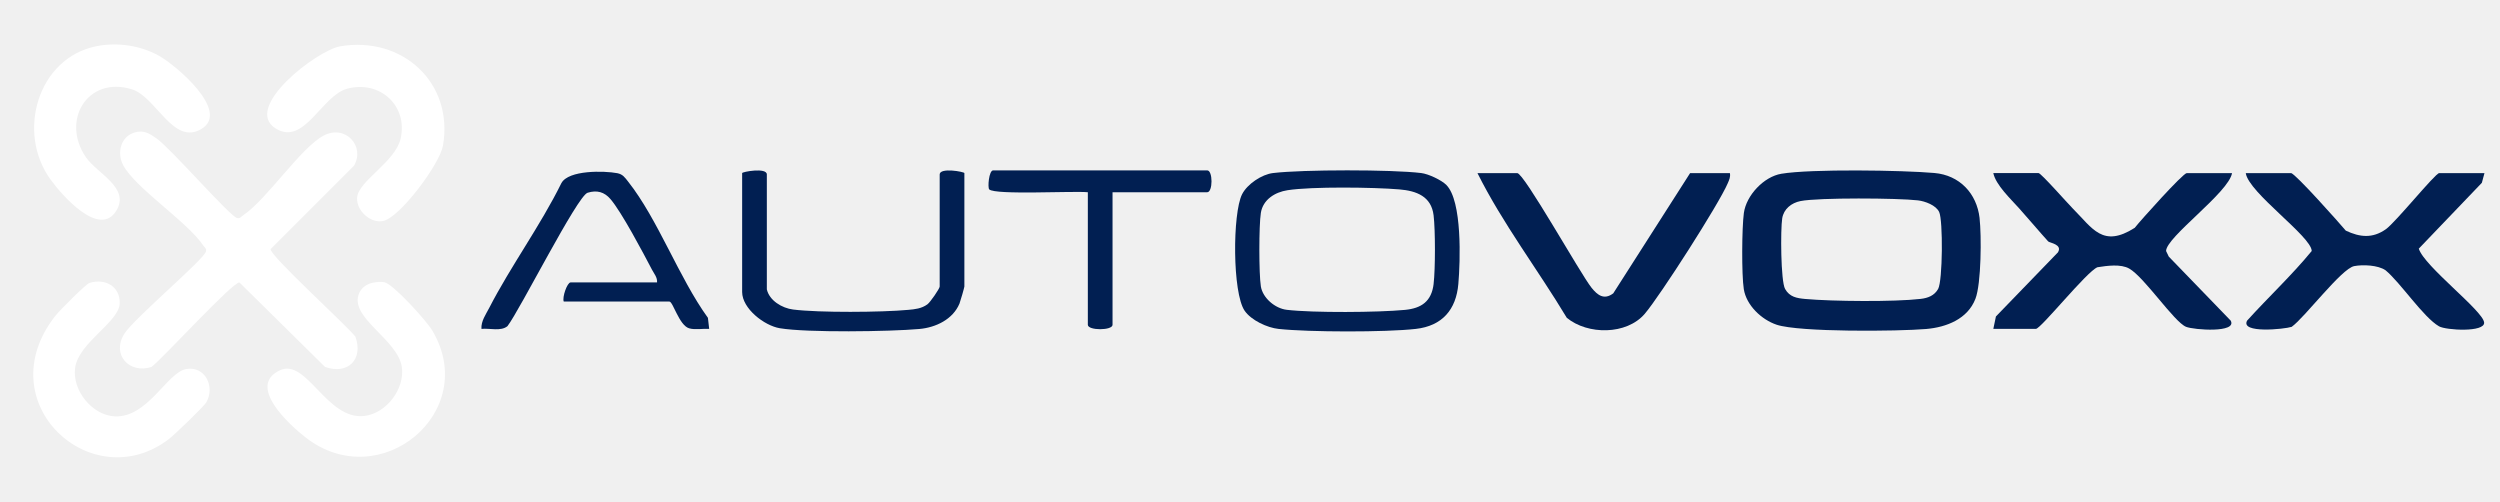
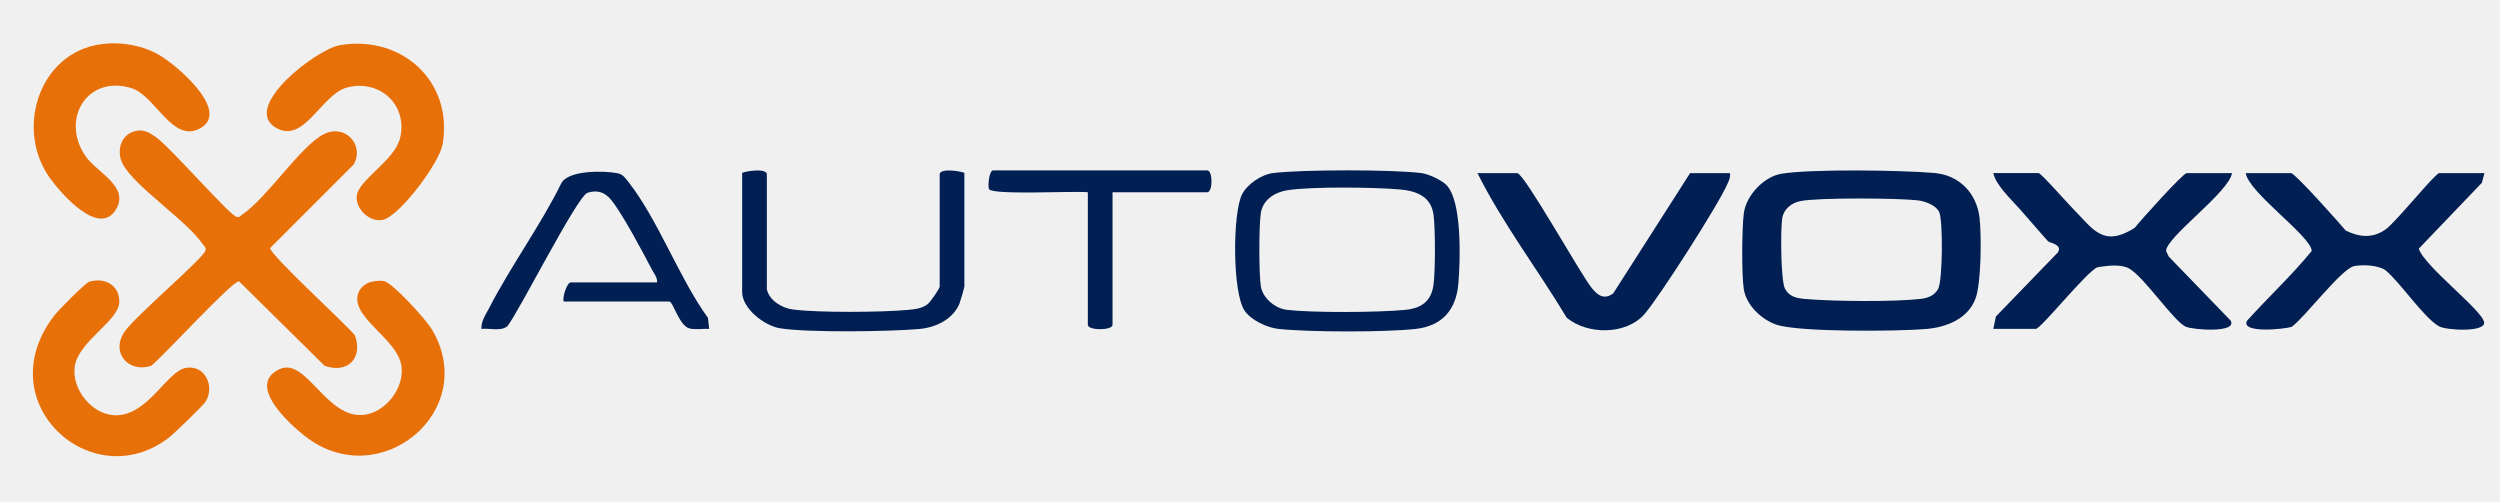
- <svg xmlns="http://www.w3.org/2000/svg" id="Layer_1" viewBox="0 0 179.369 36">
-   <defs>
-     <style>.cls-1{fill:#011f52;}.cls-2{fill:#fff;}</style>
-   </defs>
-   <path class="cls-2" d="M9.659,9.503c.651-.19,1.062.073,1.562.42,1.023.71,5.299,5.633,5.791,5.72.208.059.297-.106.436-.199,1.709-1.142,4.13-4.855,5.781-5.72,1.554-.815,2.982.77,2.171,2.163l-5.984,5.985c-.08.451,5.415,5.426,6.083,6.283.588,1.632-.544,2.756-2.179,2.171l-6.14-6.059c-.453-.08-5.448,5.394-6.307,6.059-1.583.525-2.906-.884-1.943-2.394.702-1.1,5.75-5.349,5.847-5.893.059-.207-.106-.296-.2-.434-1.146-1.702-4.874-4.114-5.742-5.758-.462-.875-.183-2.047.827-2.342Z" />
-   <path class="cls-2" d="M24.407,3.323c4.457-.757,8.153,2.609,7.377,7.119-.227,1.318-3.047,5.106-4.268,5.406-.9.221-1.956-.718-1.895-1.663.077-1.2,2.744-2.558,3.125-4.247.534-2.365-1.503-4.193-3.826-3.577-1.849.49-3.095,4.15-5.152,2.85-2.378-1.503,2.987-5.606,4.639-5.887Z" />
-   <path class="cls-2" d="M6.895,3.32c1.508-.307,3.178-.064,4.511.681,1.207.675,5.141,3.984,3.054,5.247-2.032,1.23-3.256-2.309-5.004-2.844-3.176-.972-5.106,2.241-3.289,4.882.805,1.169,3.174,2.18,2.188,3.817-1.21,2.009-3.908-1.094-4.721-2.212-2.486-3.417-.904-8.722,3.261-9.571Z" />
-   <path class="cls-2" d="M26.706,20.296c.28-.062.574-.097.859-.05.629.105,3.034,2.769,3.448,3.464,3.484,5.848-3.75,11.836-9.087,7.675-1.125-.877-4.267-3.704-1.832-4.821,1.911-.876,3.345,3.584,6.038,3.281,1.586-.178,2.918-1.941,2.701-3.496-.284-2.033-3.881-3.587-3.046-5.355.173-.366.529-.611.919-.699Z" />
-   <path class="cls-2" d="M6.429,20.297c1.127-.341,2.18.249,2.161,1.45-.022,1.356-2.948,2.815-3.2,4.645-.223,1.618,1.227,3.412,2.854,3.482,2.357.101,3.748-3.145,5.103-3.394,1.371-.252,2.103,1.273,1.454,2.388-.172.296-2.282,2.325-2.666,2.62-5.53,4.254-13.061-2.585-8.167-8.824.284-.362,2.185-2.284,2.46-2.367Z" />
-   <path class="cls-1" d="M148.725,14.969c1.415,1.413,2.136,2.84,4.435,1.378.403-.515,3.464-3.927,3.735-3.927h3.248c-.234,1.396-4.726,4.584-4.732,5.589l.193.401,4.445,4.596c.475.899-2.645.666-3.202.443-.857-.344-2.985-3.554-4.076-4.177-.612-.349-1.59-.206-2.285-.098-.77.306-4.059,4.423-4.419,4.423h-3.051l.187-.892,4.449-4.599c.35-.577-.604-.679-.699-.784-.655-.721-1.394-1.605-2.067-2.354-.64-.713-1.692-1.7-1.871-2.549h3.248c.177,0,2.113,2.202,2.461,2.549Z" />
-   <path class="cls-1" d="M124.117,12.42c.05.286-.05.481-.155.729-.625,1.476-4.867,8.094-5.954,9.365-1.303,1.525-4.092,1.524-5.594.288-2.09-3.478-4.6-6.76-6.41-10.382h2.855c.492,0,4.517,7.204,5.329,8.223.429.538.902.902,1.56.403l5.513-8.626h2.855Z" />
-   <path class="cls-1" d="M47.142,20.264c.032-.357-.21-.622-.363-.913-.633-1.21-2.185-4.149-2.982-5.07-.44-.509-.967-.66-1.639-.451-.74.23-4.854,8.406-5.748,9.57-.476.393-1.27.135-1.868.197-.034-.559.314-1.031.557-1.503,1.553-3.016,3.67-5.896,5.181-8.959.522-.943,3.064-.886,4.001-.711.402.075.55.308.779.597,2.15,2.713,3.651,6.912,5.732,9.783l.09.792c-.459-.03-.997.087-1.437-.04-.717-.207-1.156-1.92-1.418-1.92h-7.579c-.124-.303.246-1.373.492-1.373h6.201Z" />
-   <path class="cls-1" d="M55.017,20.754c.181.812,1.094,1.355,1.888,1.454,1.875.234,6.337.202,8.258.024.501-.046.951-.09,1.375-.396.208-.15.882-1.133.882-1.279v-8.04c0-.521,1.772-.191,1.772-.098v8.138c0,.064-.29,1.073-.35,1.22-.473,1.138-1.7,1.722-2.89,1.828-2.107.187-8.039.273-10.001-.055-1.124-.188-2.704-1.416-2.704-2.601v-8.53c0-.093,1.772-.423,1.772.098v8.236Z" />
-   <path class="cls-1" d="M79.822,13.793v9.511c0,.42-1.772.42-1.772,0v-9.511c-.987-.105-6.673.212-7.076-.206-.122-.127-.025-1.363.284-1.363h15.356c.412,0,.412,1.569,0,1.569h-6.792Z" />
-   <path class="cls-1" d="M178.255,12.42l-.188.696-4.524,4.724c.381,1.264,4.61,4.449,4.687,5.298.066.722-2.739.559-3.235.275-1.122-.643-2.754-3.121-3.837-4.021-.542-.376-1.633-.418-2.251-.299-.911.176-3.53,3.671-4.484,4.357-.527.171-3.694.491-3.201-.443,1.519-1.68,3.225-3.271,4.638-4.998-.006-1.033-4.537-4.19-4.732-5.589h3.248c.285,0,3.492,3.604,3.929,4.127,1.016.48,1.919.571,2.871-.099.712-.501,3.553-4.028,3.831-4.028h3.248Z" />
-   <path class="cls-1" d="M142.032,15.655c-.201-1.779-1.435-3.084-3.241-3.243-2.297-.202-8.853-.302-10.985.055-1.253.21-2.514,1.545-2.688,2.814-.145,1.06-.167,4.428-.005,5.461.182,1.163,1.271,2.192,2.355,2.556,1.629.546,8.735.478,10.73.307,1.461-.126,2.974-.717,3.534-2.166.424-1.097.439-4.538.298-5.783ZM139.056,20.732c-.269.477-.73.652-1.253.713-1.889.221-6.348.18-8.282.005-.606-.055-1.119-.141-1.445-.718-.316-.561-.332-4.277-.207-5.064.107-.675.657-1.11,1.313-1.242,1.281-.257,7.01-.218,8.425-.05.514.061,1.297.348,1.524.835.281.602.253,4.941-.075,5.52Z" />
-   <path class="cls-1" d="M103.773,13.271c-.358-.358-1.288-.792-1.799-.855-2.128-.261-8.504-.256-10.64-0-.812.097-1.848.796-2.216,1.519-.692,1.363-.7,7.078.182,8.36.471.685,1.618,1.217,2.431,1.304,2.193.236,7.662.245,9.844,0,1.903-.213,2.9-1.383,3.058-3.229.14-1.633.286-5.951-.861-7.098ZM102.86,20.366c-.15,1.254-.868,1.754-2.062,1.868-1.931.185-6.588.217-8.48-.006-.837-.099-1.722-.849-1.855-1.682-.143-.899-.144-4.374,0-5.272.152-.954,1.01-1.486,1.911-1.626,1.75-.272,6.184-.214,8.026-.059,1.234.104,2.296.5,2.458,1.865.127,1.062.127,3.85 0,4.912Z" />
+ <svg xmlns="http://www.w3.org/2000/svg" id="Layer_1" version="1.1" viewBox="0 0 179.369 36">
+   <path d="M9.63,9.422c.651-.19,1.062.073,1.562.42,1.023.71,5.299,5.633,5.791,5.72.208.059.297-.106.436-.199,1.709-1.142,4.13-4.855,5.781-5.72,1.554-.815,2.982.77,2.171,2.163l-5.984,5.985c-.08.451,5.415,5.426,6.083,6.283.588,1.632-.544,2.756-2.179,2.171l-6.14-6.059c-.453-.08-5.448,5.394-6.307,6.059-1.583.525-2.906-.884-1.943-2.394.702-1.1,5.75-5.349,5.847-5.893.059-.207-.106-.296-.2-.434-1.146-1.702-4.874-4.114-5.742-5.758-.462-.875-.183-2.047.827-2.342h-0Z" fill="#e87009" />
+   <path d="M24.378,3.242c4.457-.757,8.153,2.609,7.377,7.119-.227,1.318-3.047,5.106-4.268,5.406-.9.221-1.956-.718-1.895-1.663.077-1.2,2.744-2.558,3.125-4.247.534-2.365-1.503-4.193-3.826-3.577-1.849.49-3.095,4.15-5.152,2.85-2.378-1.503,2.987-5.606,4.639-5.887Z" fill="#e87009" />
+   <path d="M6.866,3.238c1.508-.307,3.178-.064,4.511.681,1.207.675,5.141,3.984,3.054,5.247-2.032,1.23-3.256-2.309-5.004-2.844-3.176-.972-5.106,2.241-3.289,4.882.805,1.169,3.174,2.18,2.188,3.817-1.21,2.009-3.908-1.094-4.721-2.212-2.486-3.417-.904-8.722,3.261-9.571h0Z" fill="#e87009" />
+   <path d="M26.677,20.215c.28-.062.574-.097.859-.05.629.105,3.034,2.769,3.448,3.464,3.484,5.848-3.75,11.836-9.087,7.675-1.125-.877-4.267-3.704-1.832-4.821,1.911-.876,3.345,3.584,6.038,3.281,1.586-.178,2.918-1.941,2.701-3.496-.284-2.033-3.881-3.587-3.046-5.355.173-.366.529-.611.919-.699v0Z" fill="#e87009" />
+   <path d="M6.4,20.216c1.127-.341,2.18.249,2.161,1.45-.022,1.356-2.948,2.815-3.2,4.645-.223,1.618,1.227,3.412,2.854,3.482,2.357.101,3.748-3.145,5.103-3.394,1.371-.252,2.103,1.273,1.454,2.388-.172.296-2.282,2.325-2.666,2.62-5.53,4.254-13.061-2.585-8.167-8.824.284-.362,2.185-2.284,2.46-2.367h0Z" fill="#e87009" />
+   <path d="M148.725,14.969c1.415,1.413,2.136,2.84,4.435,1.378.403-.515,3.464-3.927,3.735-3.927h3.248c-.234,1.396-4.726,4.584-4.732,5.589l.193.401,4.445,4.596c.475.899-2.645.666-3.202.443-.857-.344-2.985-3.554-4.076-4.177-.612-.349-1.59-.206-2.285-.098-.77.306-4.059,4.423-4.419,4.423h-3.051l.187-.892,4.449-4.599c.35-.577-.604-.679-.699-.784-.655-.721-1.394-1.605-2.067-2.354-.64-.713-1.692-1.7-1.871-2.549h3.248c.177,0,2.113,2.202,2.461,2.549h-0Z" fill="#011f52" />
+   <path d="M124.117,12.42c.05.286-.05.481-.155.729-.625,1.476-4.867,8.094-5.954,9.365-1.303,1.525-4.092,1.524-5.594.288-2.09-3.478-4.6-6.76-6.41-10.382h2.855c.492,0,4.517,7.204,5.329,8.223.429.538.902.902,1.56.403l5.513-8.626h2.855,0Z" fill="#011f52" />
+   <path d="M47.142,20.264c.032-.357-.21-.622-.363-.913-.633-1.21-2.185-4.149-2.982-5.07-.44-.509-.967-.66-1.639-.451-.74.23-4.854,8.406-5.748,9.57-.476.393-1.27.135-1.868.197-.034-.559.314-1.031.557-1.503,1.553-3.016,3.67-5.896,5.181-8.959.522-.943,3.064-.886,4.001-.711.402.075.55.308.779.597,2.15,2.713,3.651,6.912,5.732,9.783l.09.792c-.459-.03-.997.087-1.437-.04-.717-.207-1.156-1.92-1.418-1.92h-7.579c-.124-.303.246-1.373.492-1.373h6.201-0Z" fill="#011f52" />
+   <path d="M55.017,20.754c.181.812,1.094,1.355,1.888,1.454,1.875.234,6.337.202,8.258.024.501-.046.951-.09,1.375-.396.208-.15.882-1.133.882-1.279v-8.04c0-.521,1.772-.191,1.772-.098v8.138c0,.064-.29,1.073-.35,1.22-.473,1.138-1.7,1.722-2.89,1.828-2.107.187-8.039.273-10.001-.055-1.124-.188-2.704-1.416-2.704-2.601v-8.53c0-.093,1.772-.423,1.772.098v8.236h0Z" fill="#011f52" />
+   <path d="M79.822,13.793v9.511c0,.42-1.772.42-1.772,0v-9.511c-.987-.105-6.673.212-7.076-.206-.122-.127-.025-1.363.284-1.363h15.356c.412,0,.412,1.569,0,1.569,0,0-6.792,0-6.792,0Z" fill="#011f52" />
+   <path d="M178.255,12.42l-.188.696-4.524,4.724c.381,1.264,4.61,4.449,4.687,5.298.066.722-2.739.559-3.235.275-1.122-.643-2.754-3.121-3.837-4.021-.542-.376-1.633-.418-2.251-.299-.911.176-3.53,3.671-4.484,4.357-.527.171-3.694.491-3.201-.443,1.519-1.68,3.225-3.271,4.638-4.998-.006-1.033-4.537-4.19-4.732-5.589h3.248c.285,0,3.492,3.604,3.929,4.127,1.016.48,1.919.571,2.871-.099.712-.501,3.553-4.028,3.831-4.028h3.248-0Z" fill="#011f52" />
+   <path d="M142.032,15.655c-.201-1.779-1.435-3.084-3.241-3.243-2.297-.202-8.853-.302-10.985.055-1.253.21-2.514,1.545-2.688,2.814-.145,1.06-.167,4.428-.005,5.461.182,1.163,1.271,2.192,2.355,2.556,1.629.546,8.735.478,10.73.307,1.461-.126,2.974-.717,3.534-2.166.424-1.097.439-4.538.298-5.783h0ZM139.056,20.732c-.269.477-.73.652-1.253.713-1.889.221-6.348.18-8.282.005-.606-.055-1.119-.141-1.445-.718-.316-.561-.332-4.277-.207-5.064.107-.675.657-1.11,1.313-1.242,1.281-.257,7.01-.218,8.425-.05.514.061,1.297.348,1.524.835.281.602.253,4.941-.075,5.52h0Z" fill="#011f52" />
+   <path d="M103.773,13.271c-.358-.358-1.288-.792-1.799-.855-2.128-.261-8.504-.256-10.64-0-.812.097-1.848.796-2.216,1.519-.692,1.363-.7,7.078.182,8.36.471.685,1.618,1.217,2.431,1.304,2.193.236,7.662.245,9.844,0,1.903-.213,2.9-1.383,3.058-3.229.14-1.633.286-5.951-.861-7.098h0ZM102.86,20.366c-.15,1.254-.868,1.754-2.062,1.868-1.931.185-6.588.217-8.48-.006-.837-.099-1.722-.849-1.855-1.682-.143-.899-.144-4.374,0-5.272.152-.954,1.01-1.486,1.911-1.626,1.75-.272,6.184-.214,8.026-.059,1.234.104,2.296.5,2.458,1.865.127,1.062.127,3.85 0,4.912h0Z" fill="#011f52" />
</svg>
